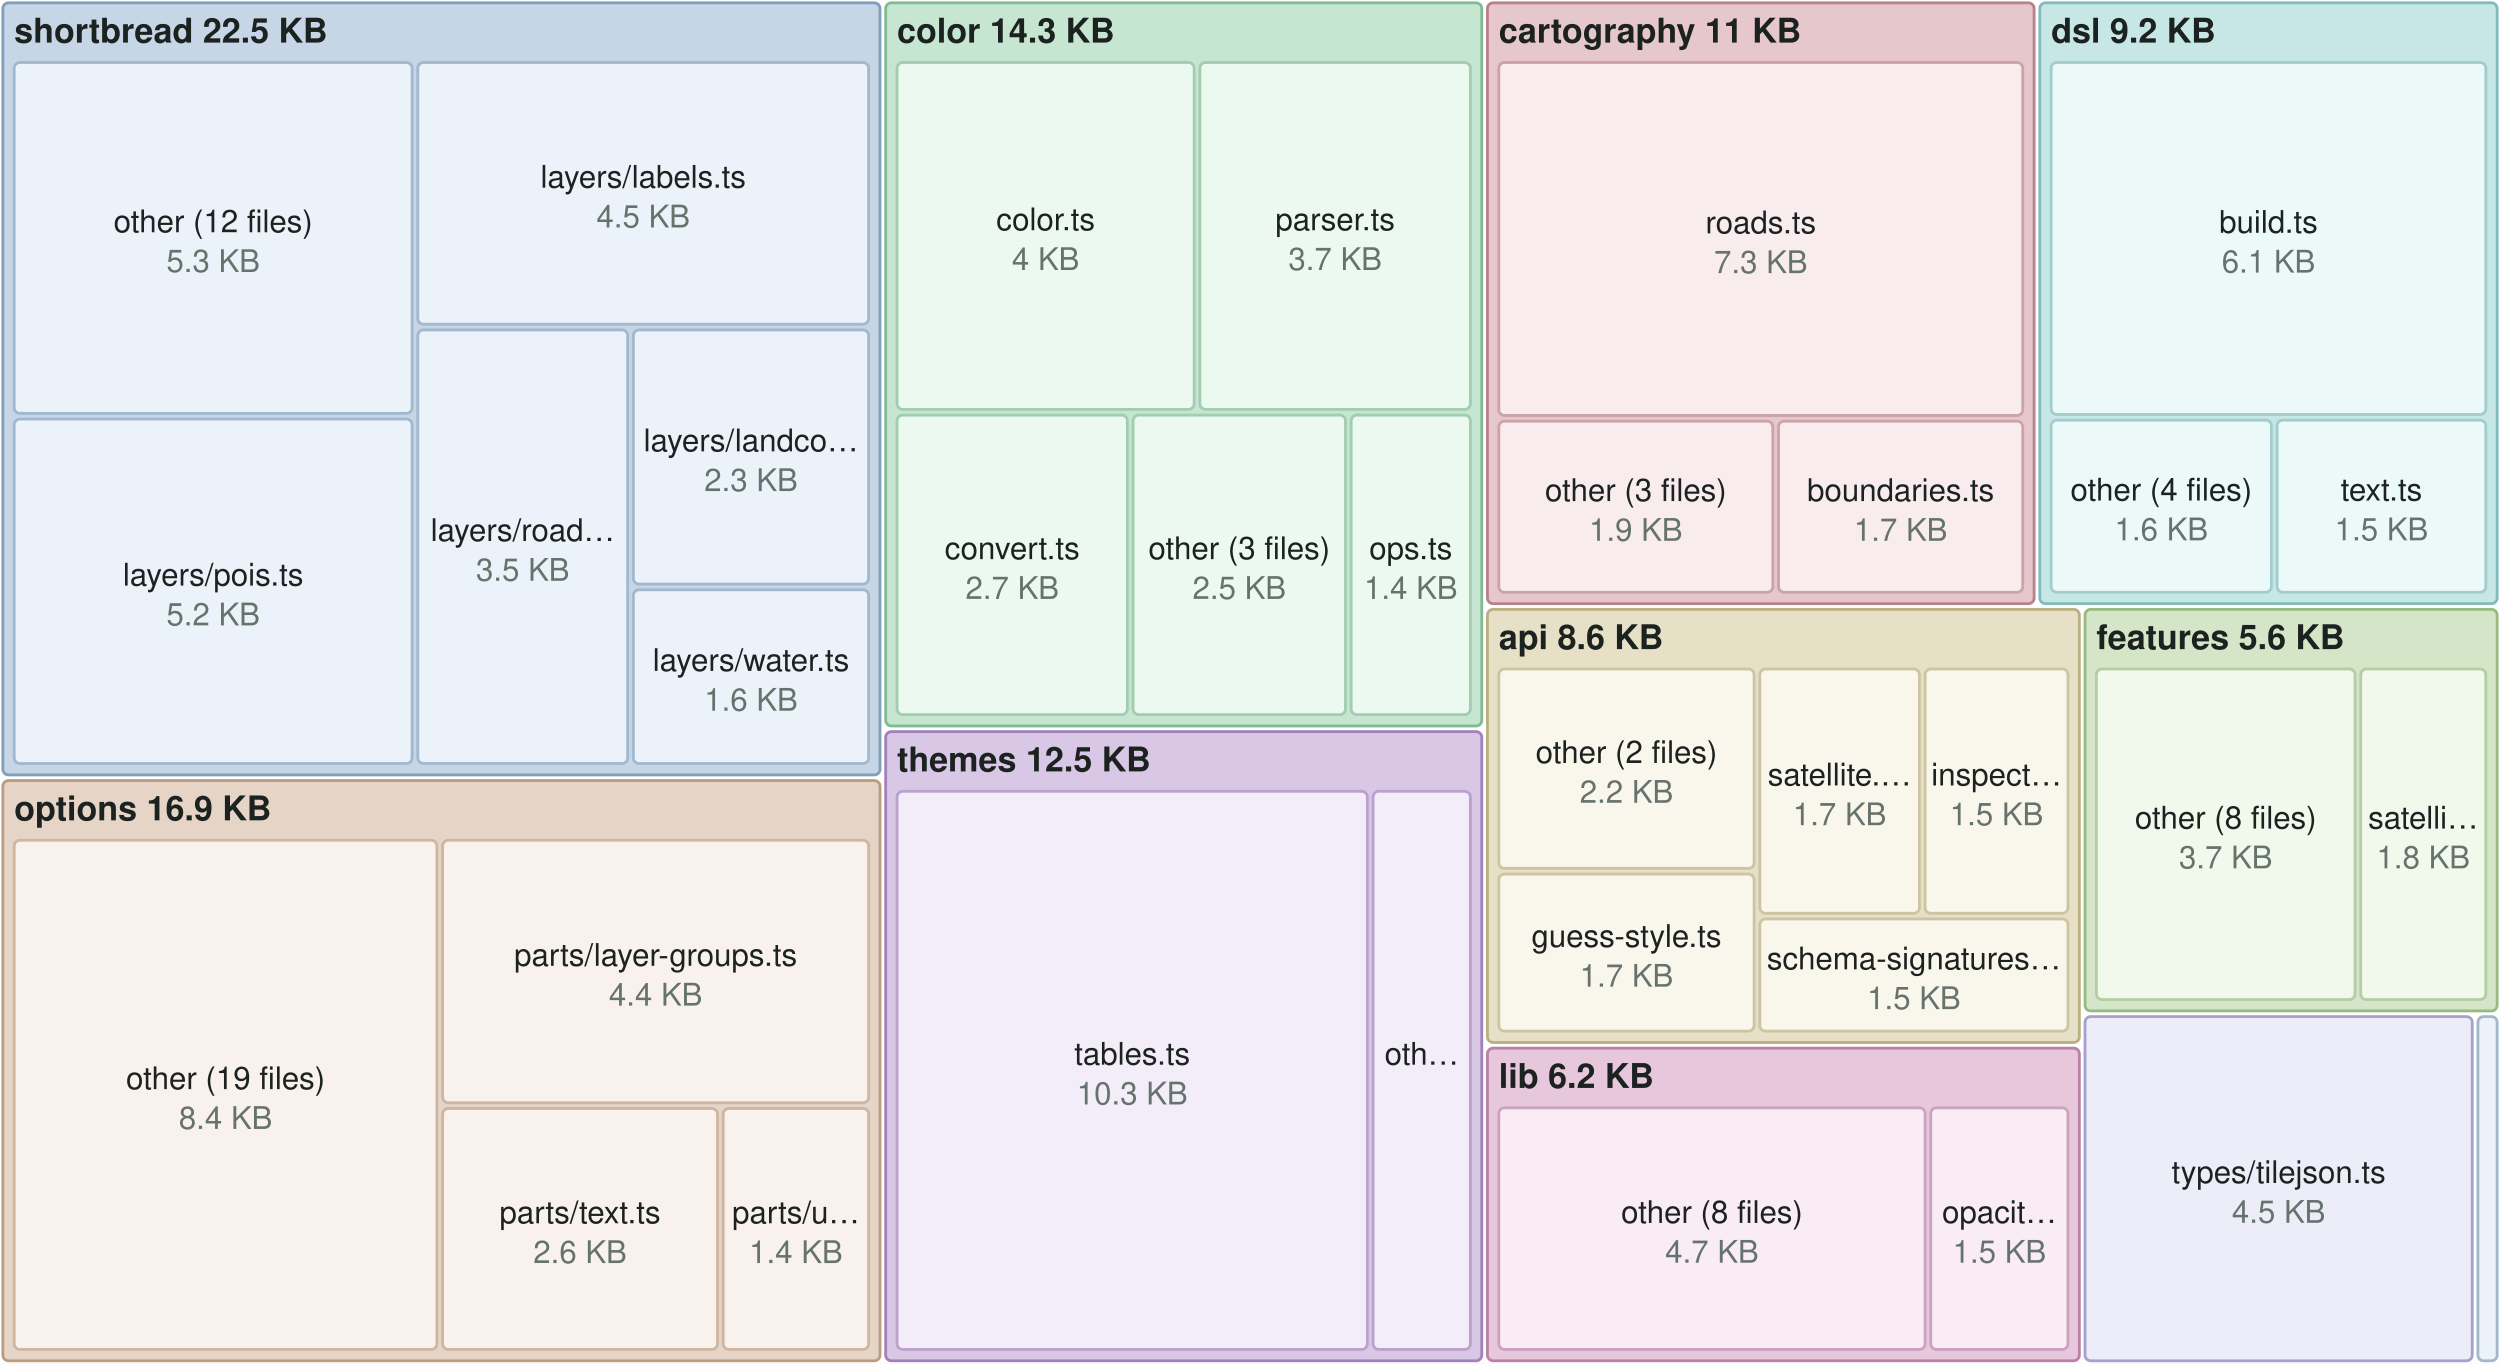
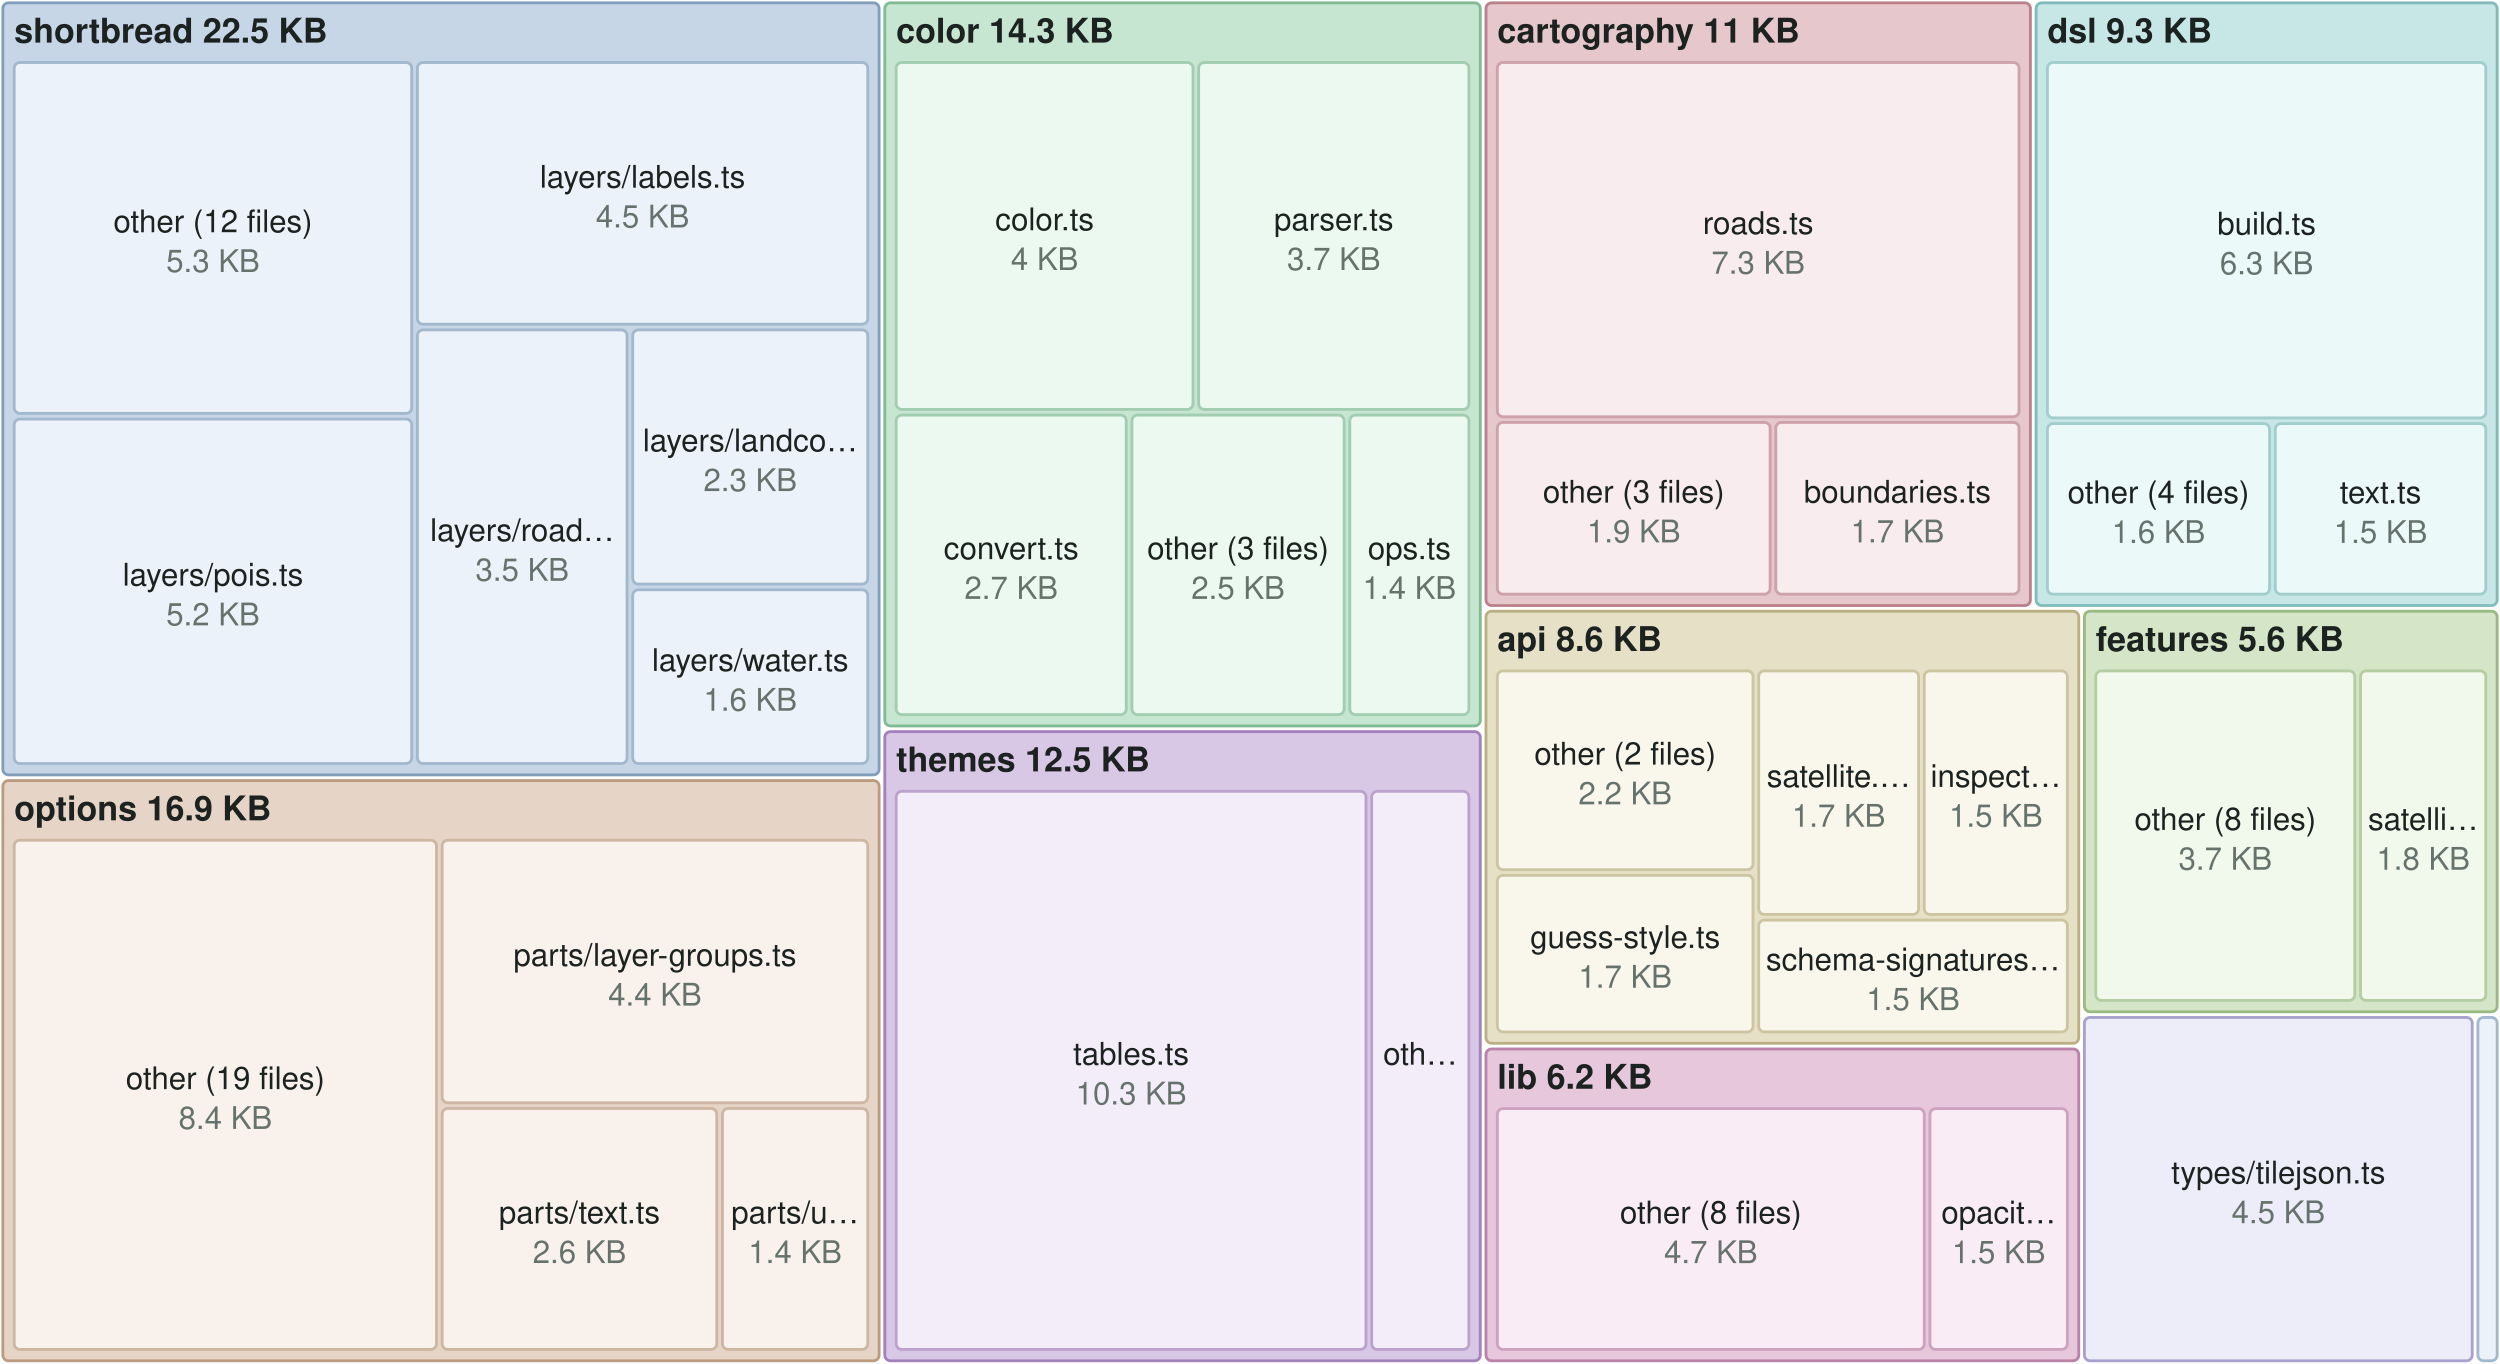
<svg xmlns="http://www.w3.org/2000/svg" width="880" height="480" viewBox="0 0 880 480">
  <style>
	.background { fill: #ffffff; }
	text { font-family: Helvetica, Arial, 'Liberation Sans', sans-serif; }
	.group-label { fill: #1b2220; font-weight: 600; font-size: 12px; }
	.leaf-label { fill: #1b2220; font-size: 11px; text-anchor: middle; }
	.leaf-size { fill: #66736d; font-size: 11px; text-anchor: middle; }
	.group-box, .leaf-box { stroke-width: 1; }
	.leaf:hover .leaf-box { stroke-width: 2; }
	.c0 .group-box { fill: hsl(210 38% 84%); stroke: hsl(210 30% 62%); }
	.c0 .leaf-box { fill: hsl(210 50% 95%); stroke: hsl(210 30% 72%); }
	.c1 .group-box { fill: hsl(28 38% 84%); stroke: hsl(28 30% 62%); }
	.c1 .leaf-box { fill: hsl(28 50% 95%); stroke: hsl(28 30% 72%); }
	.c2 .group-box { fill: hsl(140 38% 84%); stroke: hsl(140 30% 62%); }
	.c2 .leaf-box { fill: hsl(140 50% 95%); stroke: hsl(140 30% 72%); }
	.c3 .group-box { fill: hsl(275 38% 84%); stroke: hsl(275 30% 62%); }
	.c3 .leaf-box { fill: hsl(275 50% 95%); stroke: hsl(275 30% 72%); }
	.c4 .group-box { fill: hsl(350 38% 84%); stroke: hsl(350 30% 62%); }
	.c4 .leaf-box { fill: hsl(350 50% 95%); stroke: hsl(350 30% 72%); }
	.c5 .group-box { fill: hsl(180 38% 84%); stroke: hsl(180 30% 62%); }
	.c5 .leaf-box { fill: hsl(180 50% 95%); stroke: hsl(180 30% 72%); }
	.c6 .group-box { fill: hsl(48 38% 84%); stroke: hsl(48 30% 62%); }
	.c6 .leaf-box { fill: hsl(48 50% 95%); stroke: hsl(48 30% 72%); }
	.c7 .group-box { fill: hsl(320 38% 84%); stroke: hsl(320 30% 62%); }
	.c7 .leaf-box { fill: hsl(320 50% 95%); stroke: hsl(320 30% 72%); }
	.c8 .group-box { fill: hsl(95 38% 84%); stroke: hsl(95 30% 62%); }
	.c8 .leaf-box { fill: hsl(95 50% 95%); stroke: hsl(95 30% 72%); }
	.c9 .group-box { fill: hsl(245 38% 84%); stroke: hsl(245 30% 62%); }
	.c9 .leaf-box { fill: hsl(245 50% 95%); stroke: hsl(245 30% 72%); }
	@media (prefers-color-scheme: dark) {
		.background { fill: #0d1117; }
		.group-label, .leaf-label { fill: #e6edf3; }
		.leaf-size { fill: #8b949e; }
		.c0 .group-box { fill: hsl(210 22% 22%); stroke: hsl(210 20% 38%); }
		.c0 .leaf-box { fill: hsl(210 25% 14%); stroke: hsl(210 20% 32%); }
		.c1 .group-box { fill: hsl(28 22% 22%); stroke: hsl(28 20% 38%); }
		.c1 .leaf-box { fill: hsl(28 25% 14%); stroke: hsl(28 20% 32%); }
		.c2 .group-box { fill: hsl(140 22% 22%); stroke: hsl(140 20% 38%); }
		.c2 .leaf-box { fill: hsl(140 25% 14%); stroke: hsl(140 20% 32%); }
		.c3 .group-box { fill: hsl(275 22% 22%); stroke: hsl(275 20% 38%); }
		.c3 .leaf-box { fill: hsl(275 25% 14%); stroke: hsl(275 20% 32%); }
		.c4 .group-box { fill: hsl(350 22% 22%); stroke: hsl(350 20% 38%); }
		.c4 .leaf-box { fill: hsl(350 25% 14%); stroke: hsl(350 20% 32%); }
		.c5 .group-box { fill: hsl(180 22% 22%); stroke: hsl(180 20% 38%); }
		.c5 .leaf-box { fill: hsl(180 25% 14%); stroke: hsl(180 20% 32%); }
		.c6 .group-box { fill: hsl(48 22% 22%); stroke: hsl(48 20% 38%); }
		.c6 .leaf-box { fill: hsl(48 25% 14%); stroke: hsl(48 20% 32%); }
		.c7 .group-box { fill: hsl(320 22% 22%); stroke: hsl(320 20% 38%); }
		.c7 .leaf-box { fill: hsl(320 25% 14%); stroke: hsl(320 20% 32%); }
		.c8 .group-box { fill: hsl(95 22% 22%); stroke: hsl(95 20% 38%); }
		.c8 .leaf-box { fill: hsl(95 25% 14%); stroke: hsl(95 20% 32%); }
		.c9 .group-box { fill: hsl(245 22% 22%); stroke: hsl(245 20% 38%); }
		.c9 .leaf-box { fill: hsl(245 25% 14%); stroke: hsl(245 20% 32%); }
	}
</style>
  <rect class="background" width="880" height="480" />
  <g class="group c0">
-     <rect class="group-box" x="1" y="1" width="308.76" height="271.76" rx="2" />
+     <rect class="group-box" x="1" y="1" width="308.45" height="271.76" rx="2" />
    <text class="group-label" x="5" y="15" textLength="108.71" lengthAdjust="spacingAndGlyphs">shortbread 22.5 KB</text>
  </g>
  <g class="leaf c0">
-     <rect class="leaf-box" x="5" y="22" width="140.06" height="123.51" rx="2" />
-     <text class="leaf-label" x="75.03" y="81.75" textLength="70.3" lengthAdjust="spacingAndGlyphs">other (12 files)</text>
-     <text class="leaf-size" x="75.03" y="95.75" textLength="33.02" lengthAdjust="spacingAndGlyphs">5.3 KB</text>
-   </g>
-   <g class="leaf c0">
-     <rect class="leaf-box" x="5" y="147.51" width="140.06" height="121.25" rx="2" />
-     <text class="leaf-label" x="75.03" y="206.13" textLength="64.19" lengthAdjust="spacingAndGlyphs">layers/pois.ts</text>
-     <text class="leaf-size" x="75.03" y="220.13" textLength="33.02" lengthAdjust="spacingAndGlyphs">5.2 KB</text>
-   </g>
-   <g class="leaf c0">
-     <rect class="leaf-box" x="147.06" y="22" width="158.7" height="92.12" rx="2" />
-     <text class="leaf-label" x="226.41" y="66.06" textLength="72.74" lengthAdjust="spacingAndGlyphs">layers/labels.ts</text>
-     <text class="leaf-size" x="226.41" y="80.06" textLength="33.02" lengthAdjust="spacingAndGlyphs">4.5 KB</text>
-   </g>
-   <g class="leaf c0">
-     <rect class="leaf-box" x="147.06" y="116.12" width="73.88" height="152.63" rx="2" />
-     <text class="leaf-label" x="184" y="190.44" textLength="60.52" lengthAdjust="spacingAndGlyphs">layers/road…</text>
-     <text class="leaf-size" x="184" y="204.44" textLength="33.02" lengthAdjust="spacingAndGlyphs">3.5 KB</text>
-   </g>
-   <g class="leaf c0">
-     <rect class="leaf-box" x="222.94" y="116.12" width="82.82" height="89.48" rx="2" />
-     <text class="leaf-label" x="264.35" y="158.86" textLength="70.92" lengthAdjust="spacingAndGlyphs">layers/landco…</text>
-     <text class="leaf-size" x="264.35" y="172.86" textLength="33.02" lengthAdjust="spacingAndGlyphs">2.3 KB</text>
-   </g>
-   <g class="leaf c0">
-     <rect class="leaf-box" x="222.94" y="207.61" width="82.82" height="61.15" rx="2" />
-     <text class="leaf-label" x="264.35" y="236.18" textLength="70.91" lengthAdjust="spacingAndGlyphs">layers/water.ts</text>
-     <text class="leaf-size" x="264.35" y="250.18" textLength="33.02" lengthAdjust="spacingAndGlyphs">1.6 KB</text>
+     <rect class="leaf-box" x="5" y="22" width="139.92" height="123.51" rx="2" />
+     <text class="leaf-label" x="74.96" y="81.75" textLength="70.3" lengthAdjust="spacingAndGlyphs">other (12 files)</text>
+     <text class="leaf-size" x="74.96" y="95.75" textLength="33.02" lengthAdjust="spacingAndGlyphs">5.3 KB</text>
+   </g>
+   <g class="leaf c0">
+     <rect class="leaf-box" x="5" y="147.51" width="139.92" height="121.25" rx="2" />
+     <text class="leaf-label" x="74.96" y="206.13" textLength="64.19" lengthAdjust="spacingAndGlyphs">layers/pois.ts</text>
+     <text class="leaf-size" x="74.96" y="220.13" textLength="33.02" lengthAdjust="spacingAndGlyphs">5.2 KB</text>
+   </g>
+   <g class="leaf c0">
+     <rect class="leaf-box" x="146.92" y="22" width="158.53" height="92.12" rx="2" />
+     <text class="leaf-label" x="226.18" y="66.06" textLength="72.74" lengthAdjust="spacingAndGlyphs">layers/labels.ts</text>
+     <text class="leaf-size" x="226.18" y="80.06" textLength="33.02" lengthAdjust="spacingAndGlyphs">4.5 KB</text>
+   </g>
+   <g class="leaf c0">
+     <rect class="leaf-box" x="146.92" y="116.12" width="73.8" height="152.63" rx="2" />
+     <text class="leaf-label" x="183.82" y="190.44" textLength="60.52" lengthAdjust="spacingAndGlyphs">layers/road…</text>
+     <text class="leaf-size" x="183.82" y="204.44" textLength="33.02" lengthAdjust="spacingAndGlyphs">3.5 KB</text>
+   </g>
+   <g class="leaf c0">
+     <rect class="leaf-box" x="222.72" y="116.12" width="82.73" height="89.48" rx="2" />
+     <text class="leaf-label" x="264.08" y="158.86" textLength="70.92" lengthAdjust="spacingAndGlyphs">layers/landco…</text>
+     <text class="leaf-size" x="264.08" y="172.86" textLength="33.02" lengthAdjust="spacingAndGlyphs">2.3 KB</text>
+   </g>
+   <g class="leaf c0">
+     <rect class="leaf-box" x="222.72" y="207.61" width="82.73" height="61.15" rx="2" />
+     <text class="leaf-label" x="264.08" y="236.18" textLength="70.91" lengthAdjust="spacingAndGlyphs">layers/water.ts</text>
+     <text class="leaf-size" x="264.08" y="250.18" textLength="33.02" lengthAdjust="spacingAndGlyphs">1.6 KB</text>
  </g>
  <g class="group c1">
-     <rect class="group-box" x="1" y="274.76" width="308.76" height="204.24" rx="2" />
+     <rect class="group-box" x="1" y="274.76" width="308.45" height="204.24" rx="2" />
    <text class="group-label" x="5" y="288.76" textLength="89.36" lengthAdjust="spacingAndGlyphs">options 16.9 KB</text>
  </g>
  <g class="leaf c1">
-     <rect class="leaf-box" x="5" y="295.76" width="148.8" height="179.24" rx="2" />
-     <text class="leaf-label" x="79.4" y="383.38" textLength="70.3" lengthAdjust="spacingAndGlyphs">other (19 files)</text>
-     <text class="leaf-size" x="79.4" y="397.38" textLength="33.02" lengthAdjust="spacingAndGlyphs">8.4 KB</text>
-   </g>
-   <g class="leaf c1">
-     <rect class="leaf-box" x="155.8" y="295.76" width="149.97" height="92.42" rx="2" />
-     <text class="leaf-label" x="230.78" y="339.97" textLength="100.25" lengthAdjust="spacingAndGlyphs">parts/layer-groups.ts</text>
-     <text class="leaf-size" x="230.78" y="353.97" textLength="33.02" lengthAdjust="spacingAndGlyphs">4.4 KB</text>
-   </g>
-   <g class="leaf c1">
-     <rect class="leaf-box" x="155.8" y="390.18" width="96.76" height="84.82" rx="2" />
-     <text class="leaf-label" x="204.17" y="430.59" textLength="56.86" lengthAdjust="spacingAndGlyphs">parts/text.ts</text>
-     <text class="leaf-size" x="204.17" y="444.59" textLength="33.02" lengthAdjust="spacingAndGlyphs">2.6 KB</text>
-   </g>
-   <g class="leaf c1">
-     <rect class="leaf-box" x="254.55" y="390.18" width="51.21" height="84.82" rx="2" />
-     <text class="leaf-label" x="280.16" y="430.59" textLength="39.74" lengthAdjust="spacingAndGlyphs">parts/u…</text>
-     <text class="leaf-size" x="280.16" y="444.59" textLength="33.02" lengthAdjust="spacingAndGlyphs">1.4 KB</text>
+     <rect class="leaf-box" x="5" y="295.76" width="148.64" height="179.24" rx="2" />
+     <text class="leaf-label" x="79.32" y="383.38" textLength="70.3" lengthAdjust="spacingAndGlyphs">other (19 files)</text>
+     <text class="leaf-size" x="79.32" y="397.38" textLength="33.02" lengthAdjust="spacingAndGlyphs">8.4 KB</text>
+   </g>
+   <g class="leaf c1">
+     <rect class="leaf-box" x="155.64" y="295.76" width="149.81" height="92.42" rx="2" />
+     <text class="leaf-label" x="230.54" y="339.97" textLength="100.25" lengthAdjust="spacingAndGlyphs">parts/layer-groups.ts</text>
+     <text class="leaf-size" x="230.54" y="353.97" textLength="33.02" lengthAdjust="spacingAndGlyphs">4.4 KB</text>
+   </g>
+   <g class="leaf c1">
+     <rect class="leaf-box" x="155.64" y="390.18" width="96.66" height="84.82" rx="2" />
+     <text class="leaf-label" x="203.97" y="430.59" textLength="56.86" lengthAdjust="spacingAndGlyphs">parts/text.ts</text>
+     <text class="leaf-size" x="203.97" y="444.59" textLength="33.02" lengthAdjust="spacingAndGlyphs">2.6 KB</text>
+   </g>
+   <g class="leaf c1">
+     <rect class="leaf-box" x="254.3" y="390.18" width="51.15" height="84.82" rx="2" />
+     <text class="leaf-label" x="279.87" y="430.59" textLength="39.74" lengthAdjust="spacingAndGlyphs">parts/u…</text>
+     <text class="leaf-size" x="279.87" y="444.59" textLength="33.02" lengthAdjust="spacingAndGlyphs">1.4 KB</text>
  </g>
  <g class="group c2">
-     <rect class="group-box" x="311.76" y="1" width="209.82" height="254.54" rx="2" />
-     <text class="group-label" x="315.76" y="15" textLength="75.37" lengthAdjust="spacingAndGlyphs">color 14.3 KB</text>
-   </g>
-   <g class="leaf c2">
-     <rect class="leaf-box" x="315.76" y="22" width="104.59" height="122.11" rx="2" />
-     <text class="leaf-label" x="368.06" y="81.05" textLength="35.45" lengthAdjust="spacingAndGlyphs">color.ts</text>
-     <text class="leaf-size" x="368.06" y="95.05" textLength="23.85" lengthAdjust="spacingAndGlyphs">4 KB</text>
-   </g>
-   <g class="leaf c2">
-     <rect class="leaf-box" x="422.35" y="22" width="95.23" height="122.11" rx="2" />
-     <text class="leaf-label" x="469.97" y="81.05" textLength="42.79" lengthAdjust="spacingAndGlyphs">parser.ts</text>
-     <text class="leaf-size" x="469.97" y="95.05" textLength="33.02" lengthAdjust="spacingAndGlyphs">3.7 KB</text>
-   </g>
-   <g class="leaf c2">
-     <rect class="leaf-box" x="315.76" y="146.11" width="81.08" height="105.44" rx="2" />
-     <text class="leaf-label" x="356.3" y="196.82" textLength="47.69" lengthAdjust="spacingAndGlyphs">convert.ts</text>
-     <text class="leaf-size" x="356.3" y="210.82" textLength="33.02" lengthAdjust="spacingAndGlyphs">2.7 KB</text>
-   </g>
-   <g class="leaf c2">
-     <rect class="leaf-box" x="398.84" y="146.11" width="74.77" height="105.44" rx="2" />
-     <text class="leaf-label" x="436.22" y="196.82" textLength="64.19" lengthAdjust="spacingAndGlyphs">other (3 files)</text>
-     <text class="leaf-size" x="436.22" y="210.82" textLength="33.02" lengthAdjust="spacingAndGlyphs">2.5 KB</text>
-   </g>
-   <g class="leaf c2">
-     <rect class="leaf-box" x="475.61" y="146.11" width="41.97" height="105.44" rx="2" />
-     <text class="leaf-label" x="496.59" y="196.82" textLength="29.35" lengthAdjust="spacingAndGlyphs">ops.ts</text>
-     <text class="leaf-size" x="496.59" y="210.82" textLength="33.02" lengthAdjust="spacingAndGlyphs">1.4 KB</text>
+     <rect class="group-box" x="311.45" y="1" width="209.61" height="254.54" rx="2" />
+     <text class="group-label" x="315.45" y="15" textLength="75.37" lengthAdjust="spacingAndGlyphs">color 14.3 KB</text>
+   </g>
+   <g class="leaf c2">
+     <rect class="leaf-box" x="315.45" y="22" width="104.48" height="122.11" rx="2" />
+     <text class="leaf-label" x="367.69" y="81.05" textLength="35.45" lengthAdjust="spacingAndGlyphs">color.ts</text>
+     <text class="leaf-size" x="367.69" y="95.05" textLength="23.85" lengthAdjust="spacingAndGlyphs">4 KB</text>
+   </g>
+   <g class="leaf c2">
+     <rect class="leaf-box" x="421.93" y="22" width="95.12" height="122.11" rx="2" />
+     <text class="leaf-label" x="469.49" y="81.05" textLength="42.79" lengthAdjust="spacingAndGlyphs">parser.ts</text>
+     <text class="leaf-size" x="469.49" y="95.05" textLength="33.02" lengthAdjust="spacingAndGlyphs">3.7 KB</text>
+   </g>
+   <g class="leaf c2">
+     <rect class="leaf-box" x="315.45" y="146.11" width="80.99" height="105.44" rx="2" />
+     <text class="leaf-label" x="355.94" y="196.82" textLength="47.69" lengthAdjust="spacingAndGlyphs">convert.ts</text>
+     <text class="leaf-size" x="355.94" y="210.82" textLength="33.02" lengthAdjust="spacingAndGlyphs">2.7 KB</text>
+   </g>
+   <g class="leaf c2">
+     <rect class="leaf-box" x="398.44" y="146.11" width="74.69" height="105.44" rx="2" />
+     <text class="leaf-label" x="435.78" y="196.82" textLength="64.19" lengthAdjust="spacingAndGlyphs">other (3 files)</text>
+     <text class="leaf-size" x="435.78" y="210.82" textLength="33.02" lengthAdjust="spacingAndGlyphs">2.5 KB</text>
+   </g>
+   <g class="leaf c2">
+     <rect class="leaf-box" x="475.13" y="146.11" width="41.93" height="105.44" rx="2" />
+     <text class="leaf-label" x="496.09" y="196.82" textLength="29.35" lengthAdjust="spacingAndGlyphs">ops.ts</text>
+     <text class="leaf-size" x="496.09" y="210.82" textLength="33.02" lengthAdjust="spacingAndGlyphs">1.4 KB</text>
  </g>
  <g class="group c3">
-     <rect class="group-box" x="311.76" y="257.54" width="209.82" height="221.46" rx="2" />
-     <text class="group-label" x="315.76" y="271.54" textLength="88.04" lengthAdjust="spacingAndGlyphs">themes 12.5 KB</text>
+     <rect class="group-box" x="311.45" y="257.54" width="209.61" height="221.46" rx="2" />
+     <text class="group-label" x="315.45" y="271.54" textLength="88.04" lengthAdjust="spacingAndGlyphs">themes 12.5 KB</text>
  </g>
  <g class="leaf c3">
-     <rect class="leaf-box" x="315.76" y="278.54" width="165.56" height="196.46" rx="2" />
-     <text class="leaf-label" x="398.54" y="374.77" textLength="40.96" lengthAdjust="spacingAndGlyphs">tables.ts</text>
-     <text class="leaf-size" x="398.54" y="388.77" textLength="39.14" lengthAdjust="spacingAndGlyphs">10.3 KB</text>
+     <rect class="leaf-box" x="315.45" y="278.54" width="165.38" height="196.46" rx="2" />
+     <text class="leaf-label" x="398.14" y="374.77" textLength="40.96" lengthAdjust="spacingAndGlyphs">tables.ts</text>
+     <text class="leaf-size" x="398.14" y="388.77" textLength="39.14" lengthAdjust="spacingAndGlyphs">10.3 KB</text>
  </g>
  <g class="leaf c3">
-     <rect class="leaf-box" x="483.32" y="278.54" width="34.26" height="196.46" rx="2" />
-     <text class="leaf-label" x="500.45" y="374.77" textLength="21.41" lengthAdjust="spacingAndGlyphs">oth…</text>
+     <rect class="leaf-box" x="482.83" y="278.54" width="34.22" height="196.46" rx="2" />
+     <text class="leaf-label" x="499.94" y="374.77" textLength="21.41" lengthAdjust="spacingAndGlyphs">oth…</text>
  </g>
  <g class="group c4">
-     <rect class="group-box" x="523.58" y="1" width="192.43" height="211.49" rx="2" />
-     <text class="group-label" x="527.58" y="15" textLength="105.37" lengthAdjust="spacingAndGlyphs">cartography 11 KB</text>
+     <rect class="group-box" x="523.06" y="1" width="191.64" height="212.15" rx="2" />
+     <text class="group-label" x="527.06" y="15" textLength="105.37" lengthAdjust="spacingAndGlyphs">cartography 11 KB</text>
  </g>
  <g class="leaf c4">
-     <rect class="leaf-box" x="527.58" y="22" width="184.43" height="124.25" rx="2" />
-     <text class="leaf-label" x="619.8" y="82.13" textLength="39.13" lengthAdjust="spacingAndGlyphs">roads.ts</text>
-     <text class="leaf-size" x="619.8" y="96.13" textLength="33.02" lengthAdjust="spacingAndGlyphs">7.3 KB</text>
+     <rect class="leaf-box" x="527.06" y="22" width="183.64" height="124.69" rx="2" />
+     <text class="leaf-label" x="618.87" y="82.35" textLength="39.13" lengthAdjust="spacingAndGlyphs">roads.ts</text>
+     <text class="leaf-size" x="618.87" y="96.35" textLength="33.02" lengthAdjust="spacingAndGlyphs">7.3 KB</text>
  </g>
  <g class="leaf c4">
-     <rect class="leaf-box" x="527.58" y="148.25" width="96.45" height="60.24" rx="2" />
-     <text class="leaf-label" x="575.8" y="176.37" textLength="64.19" lengthAdjust="spacingAndGlyphs">other (3 files)</text>
-     <text class="leaf-size" x="575.8" y="190.37" textLength="33.02" lengthAdjust="spacingAndGlyphs">1.9 KB</text>
+     <rect class="leaf-box" x="527.06" y="148.69" width="96.03" height="60.45" rx="2" />
+     <text class="leaf-label" x="575.07" y="176.92" textLength="64.19" lengthAdjust="spacingAndGlyphs">other (3 files)</text>
+     <text class="leaf-size" x="575.07" y="190.92" textLength="33.02" lengthAdjust="spacingAndGlyphs">1.9 KB</text>
  </g>
  <g class="leaf c4">
-     <rect class="leaf-box" x="626.03" y="148.25" width="85.98" height="60.24" rx="2" />
-     <text class="leaf-label" x="669.02" y="176.37" textLength="66.03" lengthAdjust="spacingAndGlyphs">boundaries.ts</text>
-     <text class="leaf-size" x="669.02" y="190.37" textLength="33.02" lengthAdjust="spacingAndGlyphs">1.7 KB</text>
+     <rect class="leaf-box" x="625.08" y="148.69" width="85.61" height="60.45" rx="2" />
+     <text class="leaf-label" x="667.89" y="176.92" textLength="66.03" lengthAdjust="spacingAndGlyphs">boundaries.ts</text>
+     <text class="leaf-size" x="667.89" y="190.92" textLength="33.02" lengthAdjust="spacingAndGlyphs">1.7 KB</text>
  </g>
  <g class="group c5">
-     <rect class="group-box" x="718.01" y="1" width="160.99" height="211.49" rx="2" />
-     <text class="group-label" x="722.01" y="15" textLength="56.7" lengthAdjust="spacingAndGlyphs">dsl 9.2 KB</text>
+     <rect class="group-box" x="716.69" y="1" width="162.31" height="212.15" rx="2" />
+     <text class="group-label" x="720.69" y="15" textLength="56.7" lengthAdjust="spacingAndGlyphs">dsl 9.3 KB</text>
  </g>
  <g class="leaf c5">
-     <rect class="leaf-box" x="722.01" y="22" width="152.99" height="123.9" rx="2" />
-     <text class="leaf-label" x="798.51" y="81.95" textLength="34.85" lengthAdjust="spacingAndGlyphs">build.ts</text>
-     <text class="leaf-size" x="798.51" y="95.95" textLength="33.02" lengthAdjust="spacingAndGlyphs">6.1 KB</text>
+     <rect class="leaf-box" x="720.69" y="22" width="154.31" height="125.1" rx="2" />
+     <text class="leaf-label" x="797.85" y="82.55" textLength="34.85" lengthAdjust="spacingAndGlyphs">build.ts</text>
+     <text class="leaf-size" x="797.85" y="96.55" textLength="33.02" lengthAdjust="spacingAndGlyphs">6.3 KB</text>
  </g>
  <g class="leaf c5">
-     <rect class="leaf-box" x="722.01" y="147.9" width="77.53" height="60.58" rx="2" />
-     <text class="leaf-label" x="760.78" y="176.2" textLength="64.19" lengthAdjust="spacingAndGlyphs">other (4 files)</text>
-     <text class="leaf-size" x="760.78" y="190.2" textLength="33.02" lengthAdjust="spacingAndGlyphs">1.6 KB</text>
+     <rect class="leaf-box" x="720.69" y="149.1" width="78.21" height="60.04" rx="2" />
+     <text class="leaf-label" x="759.79" y="177.12" textLength="64.19" lengthAdjust="spacingAndGlyphs">other (4 files)</text>
+     <text class="leaf-size" x="759.79" y="191.12" textLength="33.02" lengthAdjust="spacingAndGlyphs">1.6 KB</text>
  </g>
  <g class="leaf c5">
-     <rect class="leaf-box" x="801.54" y="147.9" width="73.46" height="60.58" rx="2" />
-     <text class="leaf-label" x="838.27" y="176.2" textLength="29.35" lengthAdjust="spacingAndGlyphs">text.ts</text>
-     <text class="leaf-size" x="838.27" y="190.2" textLength="33.02" lengthAdjust="spacingAndGlyphs">1.5 KB</text>
+     <rect class="leaf-box" x="800.9" y="149.1" width="74.1" height="60.04" rx="2" />
+     <text class="leaf-label" x="837.95" y="177.12" textLength="29.35" lengthAdjust="spacingAndGlyphs">text.ts</text>
+     <text class="leaf-size" x="837.95" y="191.12" textLength="33.02" lengthAdjust="spacingAndGlyphs">1.5 KB</text>
  </g>
  <g class="group c6">
-     <rect class="group-box" x="523.58" y="214.49" width="208.35" height="152.47" rx="2" />
-     <text class="group-label" x="527.58" y="228.49" textLength="56.7" lengthAdjust="spacingAndGlyphs">api 8.6 KB</text>
-   </g>
-   <g class="leaf c6">
-     <rect class="leaf-box" x="527.58" y="235.49" width="89.87" height="70.18" rx="2" />
-     <text class="leaf-label" x="572.52" y="268.58" textLength="64.19" lengthAdjust="spacingAndGlyphs">other (2 files)</text>
-     <text class="leaf-size" x="572.52" y="282.58" textLength="33.02" lengthAdjust="spacingAndGlyphs">2.2 KB</text>
-   </g>
-   <g class="leaf c6">
-     <rect class="leaf-box" x="527.58" y="307.67" width="89.87" height="55.29" rx="2" />
-     <text class="leaf-label" x="572.52" y="333.31" textLength="67.24" lengthAdjust="spacingAndGlyphs">guess-style.ts</text>
-     <text class="leaf-size" x="572.52" y="347.31" textLength="33.02" lengthAdjust="spacingAndGlyphs">1.7 KB</text>
-   </g>
-   <g class="leaf c6">
-     <rect class="leaf-box" x="619.45" y="235.49" width="56.19" height="85.99" rx="2" />
-     <text class="leaf-label" x="647.54" y="276.48" textLength="46.46" lengthAdjust="spacingAndGlyphs">satellite.…</text>
-     <text class="leaf-size" x="647.54" y="290.48" textLength="33.02" lengthAdjust="spacingAndGlyphs">1.7 KB</text>
-   </g>
-   <g class="leaf c6">
-     <rect class="leaf-box" x="677.64" y="235.49" width="50.29" height="85.99" rx="2" />
-     <text class="leaf-label" x="702.78" y="276.48" textLength="40.96" lengthAdjust="spacingAndGlyphs">inspect…</text>
-     <text class="leaf-size" x="702.78" y="290.48" textLength="33.02" lengthAdjust="spacingAndGlyphs">1.5 KB</text>
-   </g>
-   <g class="leaf c6">
-     <rect class="leaf-box" x="619.45" y="323.47" width="108.48" height="39.48" rx="2" />
-     <text class="leaf-label" x="673.69" y="341.21" textLength="99.03" lengthAdjust="spacingAndGlyphs">schema-signatures…</text>
-     <text class="leaf-size" x="673.69" y="355.21" textLength="33.02" lengthAdjust="spacingAndGlyphs">1.5 KB</text>
+     <rect class="group-box" x="523.06" y="215.15" width="208.66" height="152.09" rx="2" />
+     <text class="group-label" x="527.06" y="229.15" textLength="56.7" lengthAdjust="spacingAndGlyphs">api 8.6 KB</text>
+   </g>
+   <g class="leaf c6">
+     <rect class="leaf-box" x="527.06" y="236.15" width="90.01" height="69.97" rx="2" />
+     <text class="leaf-label" x="572.06" y="269.13" textLength="64.19" lengthAdjust="spacingAndGlyphs">other (2 files)</text>
+     <text class="leaf-size" x="572.06" y="283.13" textLength="33.02" lengthAdjust="spacingAndGlyphs">2.2 KB</text>
+   </g>
+   <g class="leaf c6">
+     <rect class="leaf-box" x="527.06" y="308.12" width="90.01" height="55.12" rx="2" />
+     <text class="leaf-label" x="572.06" y="333.67" textLength="67.24" lengthAdjust="spacingAndGlyphs">guess-style.ts</text>
+     <text class="leaf-size" x="572.06" y="347.67" textLength="33.02" lengthAdjust="spacingAndGlyphs">1.7 KB</text>
+   </g>
+   <g class="leaf c6">
+     <rect class="leaf-box" x="619.06" y="236.15" width="56.28" height="85.73" rx="2" />
+     <text class="leaf-label" x="647.2" y="277.01" textLength="46.46" lengthAdjust="spacingAndGlyphs">satellite.…</text>
+     <text class="leaf-size" x="647.2" y="291.01" textLength="33.02" lengthAdjust="spacingAndGlyphs">1.7 KB</text>
+   </g>
+   <g class="leaf c6">
+     <rect class="leaf-box" x="677.34" y="236.15" width="50.37" height="85.73" rx="2" />
+     <text class="leaf-label" x="702.53" y="277.01" textLength="40.96" lengthAdjust="spacingAndGlyphs">inspect…</text>
+     <text class="leaf-size" x="702.53" y="291.01" textLength="33.02" lengthAdjust="spacingAndGlyphs">1.5 KB</text>
+   </g>
+   <g class="leaf c6">
+     <rect class="leaf-box" x="619.06" y="323.87" width="108.65" height="39.36" rx="2" />
+     <text class="leaf-label" x="673.39" y="341.55" textLength="99.03" lengthAdjust="spacingAndGlyphs">schema-signatures…</text>
+     <text class="leaf-size" x="673.39" y="355.55" textLength="33.02" lengthAdjust="spacingAndGlyphs">1.5 KB</text>
  </g>
  <g class="group c7">
-     <rect class="group-box" x="523.58" y="368.95" width="208.35" height="110.05" rx="2" />
-     <text class="group-label" x="527.58" y="382.95" textLength="53.36" lengthAdjust="spacingAndGlyphs">lib 6.2 KB</text>
+     <rect class="group-box" x="523.06" y="369.23" width="208.66" height="109.77" rx="2" />
+     <text class="group-label" x="527.06" y="383.23" textLength="53.36" lengthAdjust="spacingAndGlyphs">lib 6.2 KB</text>
  </g>
  <g class="leaf c7">
-     <rect class="leaf-box" x="527.58" y="389.95" width="150.05" height="85.05" rx="2" />
-     <text class="leaf-label" x="602.61" y="430.48" textLength="64.19" lengthAdjust="spacingAndGlyphs">other (8 files)</text>
-     <text class="leaf-size" x="602.61" y="444.48" textLength="33.02" lengthAdjust="spacingAndGlyphs">4.7 KB</text>
+     <rect class="leaf-box" x="527.06" y="390.23" width="150.29" height="84.77" rx="2" />
+     <text class="leaf-label" x="602.2" y="430.62" textLength="64.19" lengthAdjust="spacingAndGlyphs">other (8 files)</text>
+     <text class="leaf-size" x="602.2" y="444.62" textLength="33.02" lengthAdjust="spacingAndGlyphs">4.7 KB</text>
  </g>
  <g class="leaf c7">
-     <rect class="leaf-box" x="679.63" y="389.95" width="48.29" height="85.05" rx="2" />
-     <text class="leaf-label" x="703.78" y="430.48" textLength="35.46" lengthAdjust="spacingAndGlyphs">opacit…</text>
-     <text class="leaf-size" x="703.78" y="444.48" textLength="33.02" lengthAdjust="spacingAndGlyphs">1.5 KB</text>
+     <rect class="leaf-box" x="679.34" y="390.23" width="48.37" height="84.77" rx="2" />
+     <text class="leaf-label" x="703.53" y="430.62" textLength="35.46" lengthAdjust="spacingAndGlyphs">opacit…</text>
+     <text class="leaf-size" x="703.53" y="444.62" textLength="33.02" lengthAdjust="spacingAndGlyphs">1.5 KB</text>
  </g>
  <g class="group c8">
-     <rect class="group-box" x="733.93" y="214.49" width="145.07" height="141.35" rx="2" />
-     <text class="group-label" x="737.93" y="228.49" textLength="86.04" lengthAdjust="spacingAndGlyphs">features 5.6 KB</text>
+     <rect class="group-box" x="733.71" y="215.15" width="145.29" height="141" rx="2" />
+     <text class="group-label" x="737.71" y="229.15" textLength="86.04" lengthAdjust="spacingAndGlyphs">features 5.6 KB</text>
  </g>
  <g class="leaf c8">
-     <rect class="leaf-box" x="737.93" y="235.49" width="91.04" height="116.35" rx="2" />
-     <text class="leaf-label" x="783.45" y="291.66" textLength="64.19" lengthAdjust="spacingAndGlyphs">other (8 files)</text>
-     <text class="leaf-size" x="783.45" y="305.66" textLength="33.02" lengthAdjust="spacingAndGlyphs">3.7 KB</text>
+     <rect class="leaf-box" x="737.71" y="236.15" width="91.18" height="116" rx="2" />
+     <text class="leaf-label" x="783.3" y="292.14" textLength="64.19" lengthAdjust="spacingAndGlyphs">other (8 files)</text>
+     <text class="leaf-size" x="783.3" y="306.14" textLength="33.02" lengthAdjust="spacingAndGlyphs">3.7 KB</text>
  </g>
  <g class="leaf c8">
-     <rect class="leaf-box" x="830.97" y="235.49" width="44.03" height="116.35" rx="2" />
-     <text class="leaf-label" x="852.98" y="291.66" textLength="34.23" lengthAdjust="spacingAndGlyphs">satelli…</text>
-     <text class="leaf-size" x="852.98" y="305.66" textLength="33.02" lengthAdjust="spacingAndGlyphs">1.8 KB</text>
+     <rect class="leaf-box" x="830.9" y="236.15" width="44.1" height="116" rx="2" />
+     <text class="leaf-label" x="852.95" y="292.14" textLength="34.23" lengthAdjust="spacingAndGlyphs">satelli…</text>
+     <text class="leaf-size" x="852.95" y="306.14" textLength="33.02" lengthAdjust="spacingAndGlyphs">1.8 KB</text>
  </g>
  <g class="leaf c9">
-     <rect class="leaf-box" x="733.93" y="357.84" width="136.3" height="121.16" rx="2" />
-     <text class="leaf-label" x="802.08" y="416.42" textLength="75.2" lengthAdjust="spacingAndGlyphs">types/tilejson.ts</text>
-     <text class="leaf-size" x="802.08" y="430.42" textLength="33.02" lengthAdjust="spacingAndGlyphs">4.5 KB</text>
-   </g>
-   <g class="leaf c0">
-     <rect class="leaf-box" x="872.23" y="357.84" width="6.77" height="121.16" rx="2" />
+     <rect class="leaf-box" x="733.71" y="358.14" width="136.51" height="120.86" rx="2" />
+     <text class="leaf-label" x="801.97" y="416.57" textLength="75.2" lengthAdjust="spacingAndGlyphs">types/tilejson.ts</text>
+     <text class="leaf-size" x="801.97" y="430.57" textLength="33.02" lengthAdjust="spacingAndGlyphs">4.5 KB</text>
+   </g>
+   <g class="leaf c0">
+     <rect class="leaf-box" x="872.22" y="358.14" width="6.78" height="120.86" rx="2" />
  </g>
</svg>
